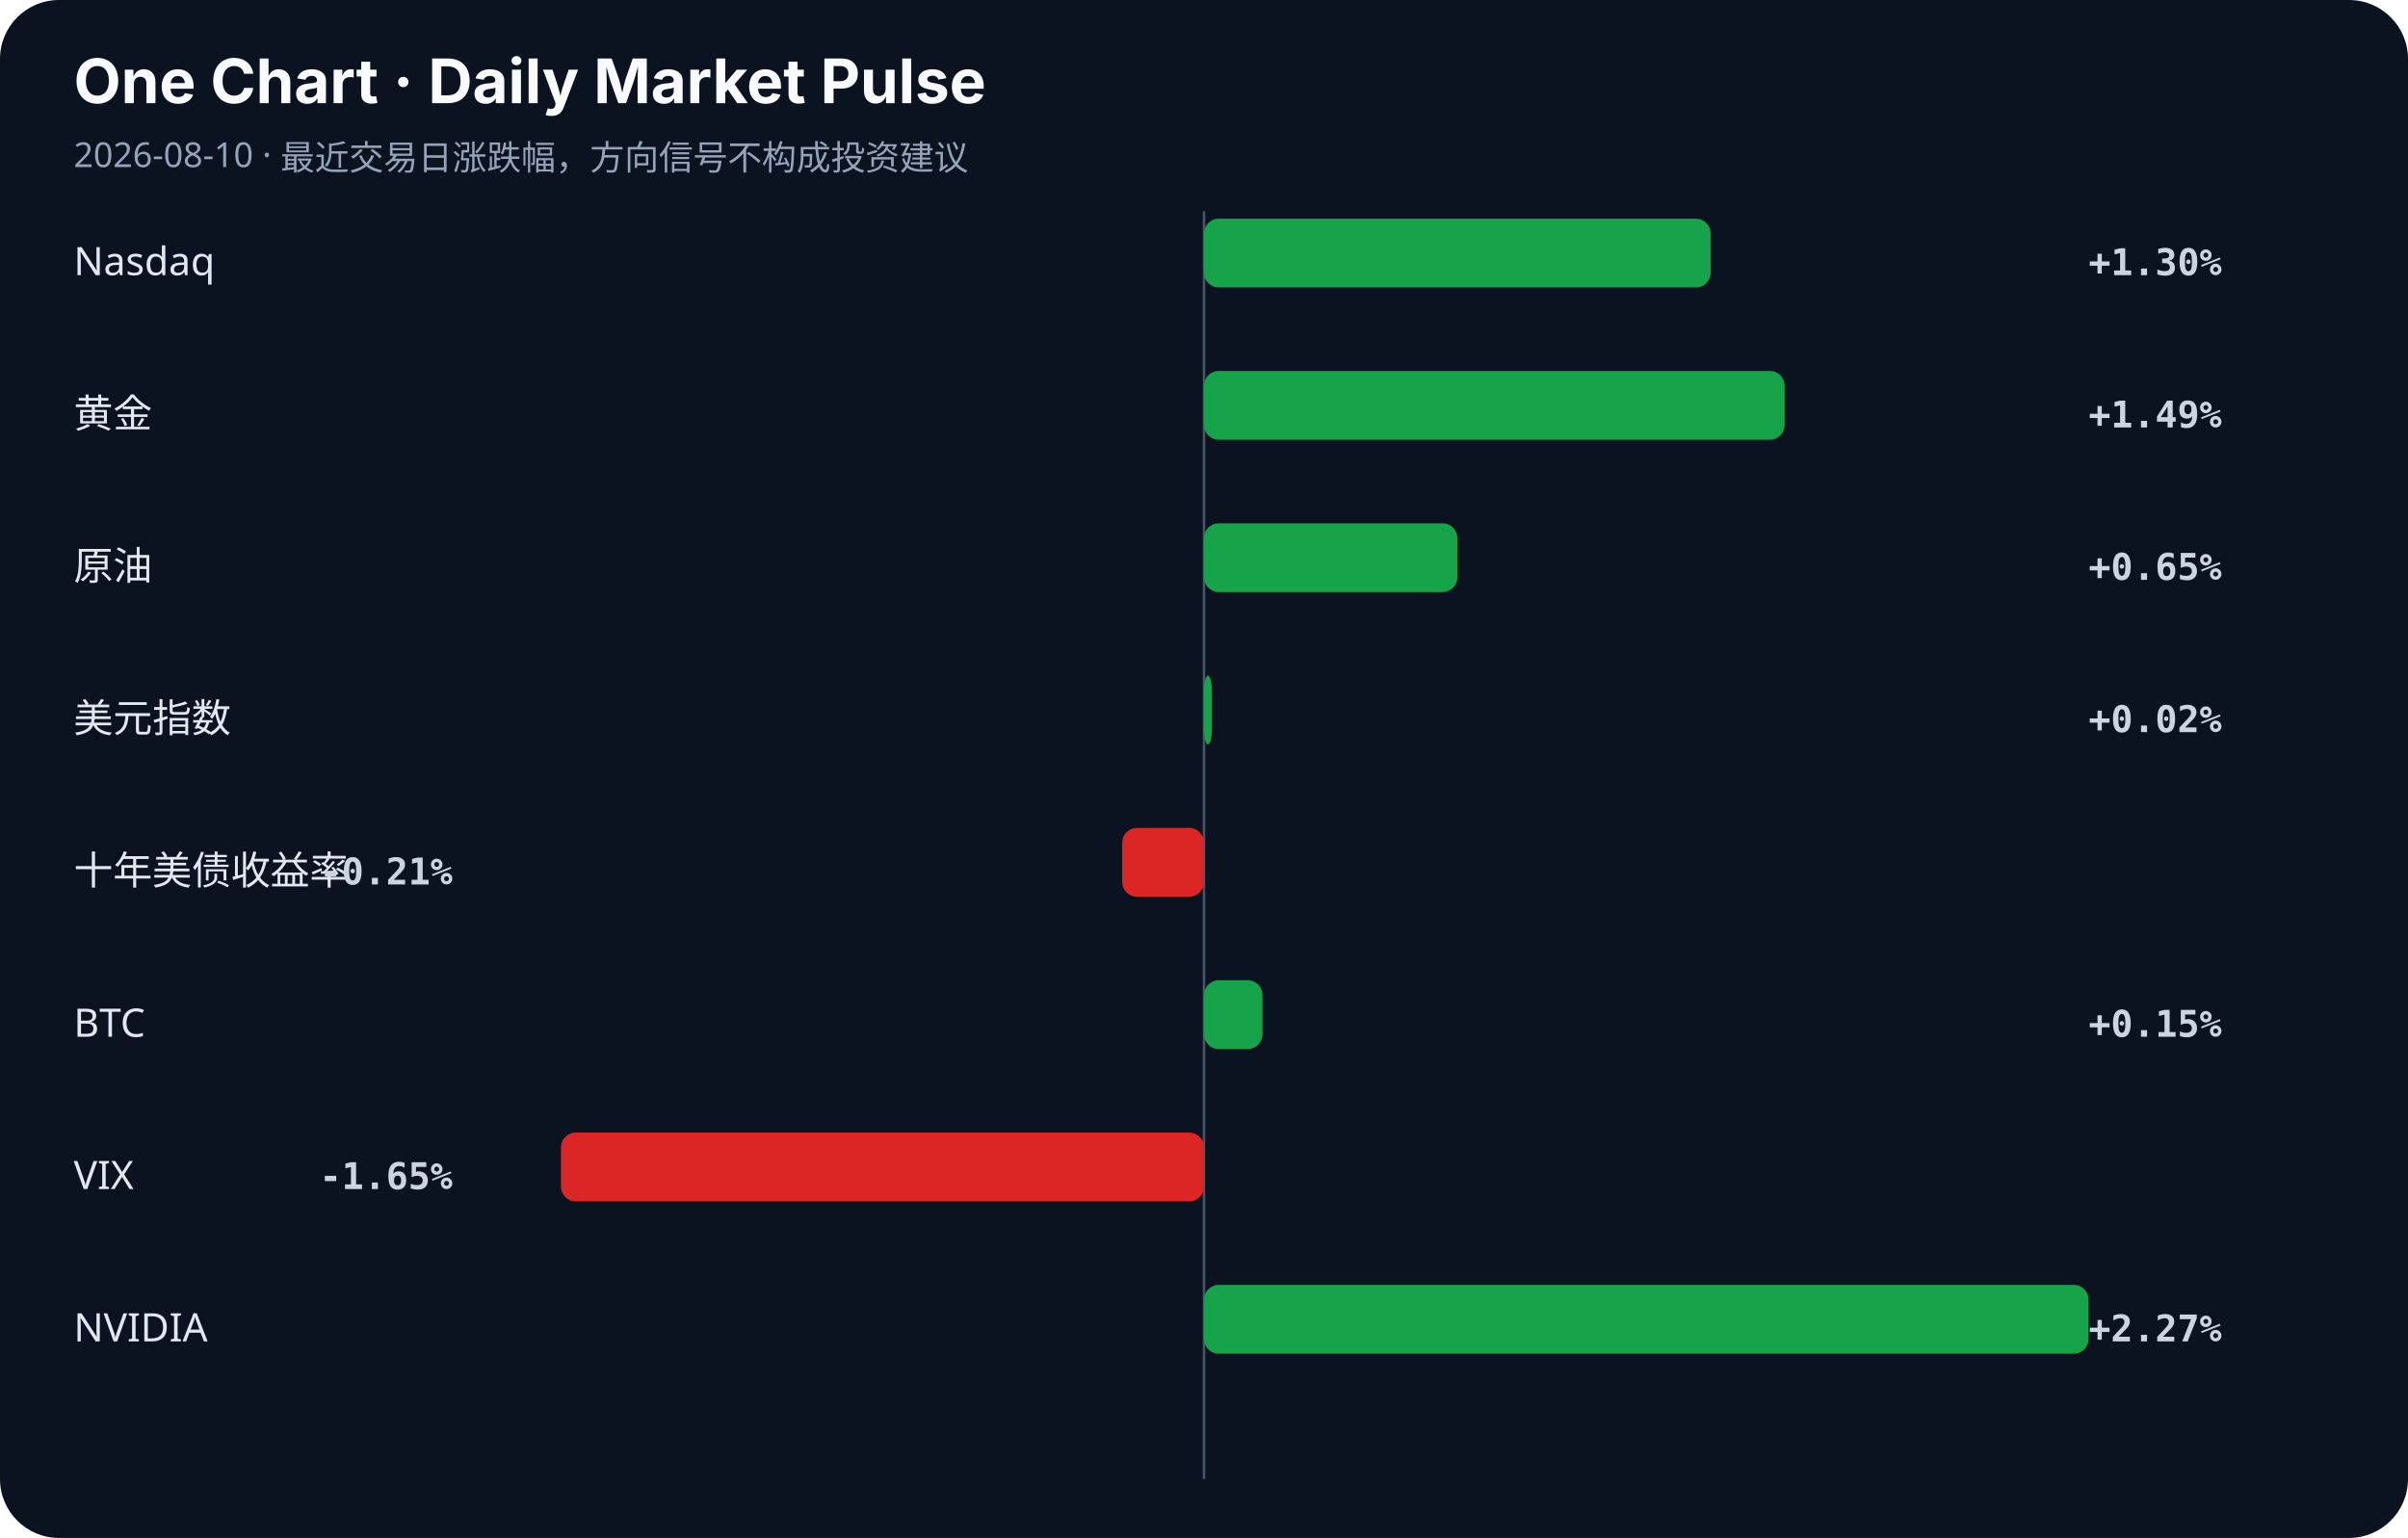
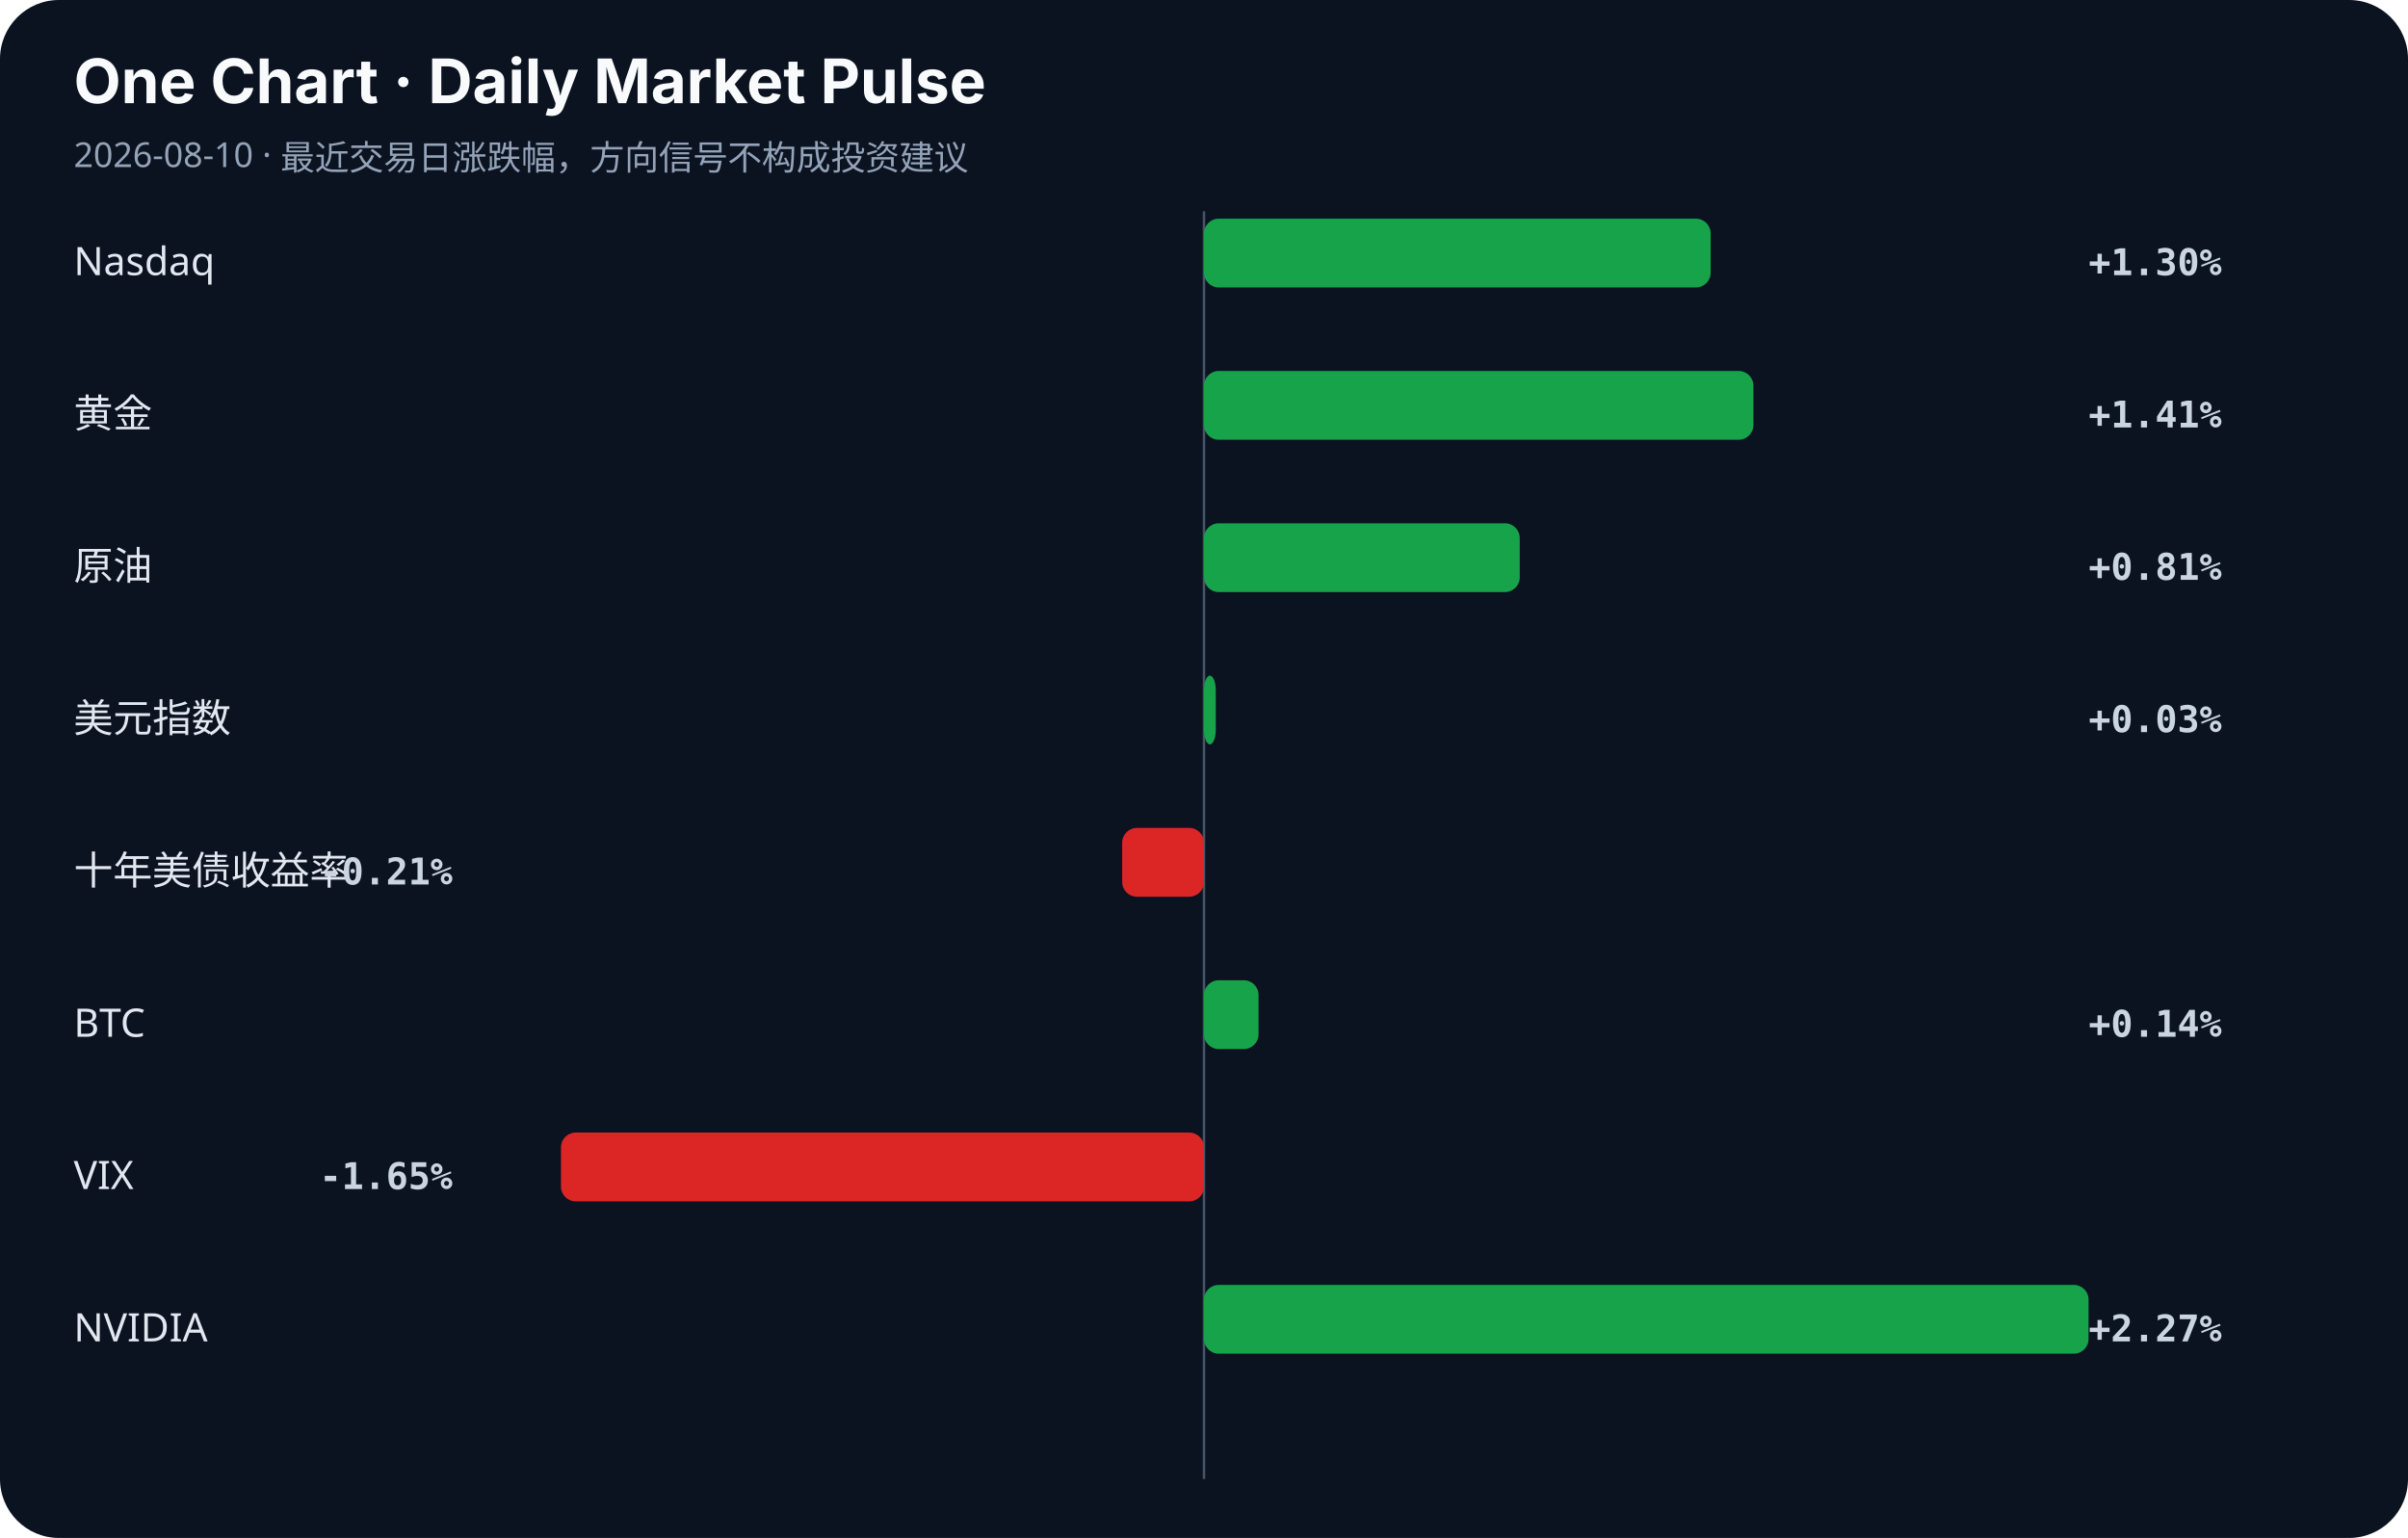
<svg xmlns="http://www.w3.org/2000/svg" width="980" height="626" viewBox="0 0 980 626">
  <rect width="100%" height="100%" rx="24" fill="#0b1220" />
  <style>.title{font:700 25px -apple-system,BlinkMacSystemFont,sans-serif;fill:#f8fafc}.sub{font:14px sans-serif;fill:#94a3b8}.label{font:16px sans-serif;fill:#e2e8f0}.value{font:600 15px monospace;fill:#cbd5e1}.axis{stroke:#475569;stroke-width:1}</style>
  <text x="30" y="42" class="title">One Chart · Daily Market Pulse</text>
  <text x="30" y="68" class="sub">2026-08-10 · 最近交易日涨跌幅，方向信号不构成投资建议</text>
  <line x1="490" y1="86" x2="490" y2="602" class="axis" />
  <text x="30" y="112" class="label">Nasdaq</text>
  <rect x="490.0" y="89" width="206.2" height="28" rx="6" fill="#16a34a" />
  <text x="850" y="112" class="value">+1.30%</text>
  <text x="30" y="174" class="label">黄金</text>
-   <rect x="490.0" y="151" width="236.3" height="28" rx="6" fill="#16a34a" />
-   <text x="850" y="174" class="value">+1.49%</text>
+   <rect x="490.0" y="151" width="223.6" height="28" rx="6" fill="#16a34a" />
+   <text x="850" y="174" class="value">+1.41%</text>
  <text x="30" y="236" class="label">原油</text>
-   <rect x="490.0" y="213" width="103.1" height="28" rx="6" fill="#16a34a" />
-   <text x="850" y="236" class="value">+0.65%</text>
+   <rect x="490.0" y="213" width="128.5" height="28" rx="6" fill="#16a34a" />
+   <text x="850" y="236" class="value">+0.81%</text>
  <text x="30" y="298" class="label">美元指数</text>
-   <rect x="490.0" y="275" width="3.2" height="28" rx="6" fill="#16a34a" />
-   <text x="850" y="298" class="value">+0.02%</text>
+   <rect x="490.0" y="275" width="4.8" height="28" rx="6" fill="#16a34a" />
+   <text x="850" y="298" class="value">+0.03%</text>
  <text x="30" y="360" class="label">十年美债收益率</text>
  <rect x="456.7" y="337" width="33.3" height="28" rx="6" fill="#dc2626" />
  <text x="130" y="360" class="value">-0.21%</text>
  <text x="30" y="422" class="label">BTC</text>
-   <rect x="490.0" y="399" width="23.8" height="28" rx="6" fill="#16a34a" />
-   <text x="850" y="422" class="value">+0.15%</text>
+   <rect x="490.0" y="399" width="22.2" height="28" rx="6" fill="#16a34a" />
+   <text x="850" y="422" class="value">+0.14%</text>
  <text x="30" y="484" class="label">VIX</text>
  <rect x="228.3" y="461" width="261.7" height="28" rx="6" fill="#dc2626" />
  <text x="130" y="484" class="value">-1.65%</text>
  <text x="30" y="546" class="label">NVIDIA</text>
  <rect x="490.0" y="523" width="360.0" height="28" rx="6" fill="#16a34a" />
  <text x="850" y="546" class="value">+2.27%</text>
</svg>
